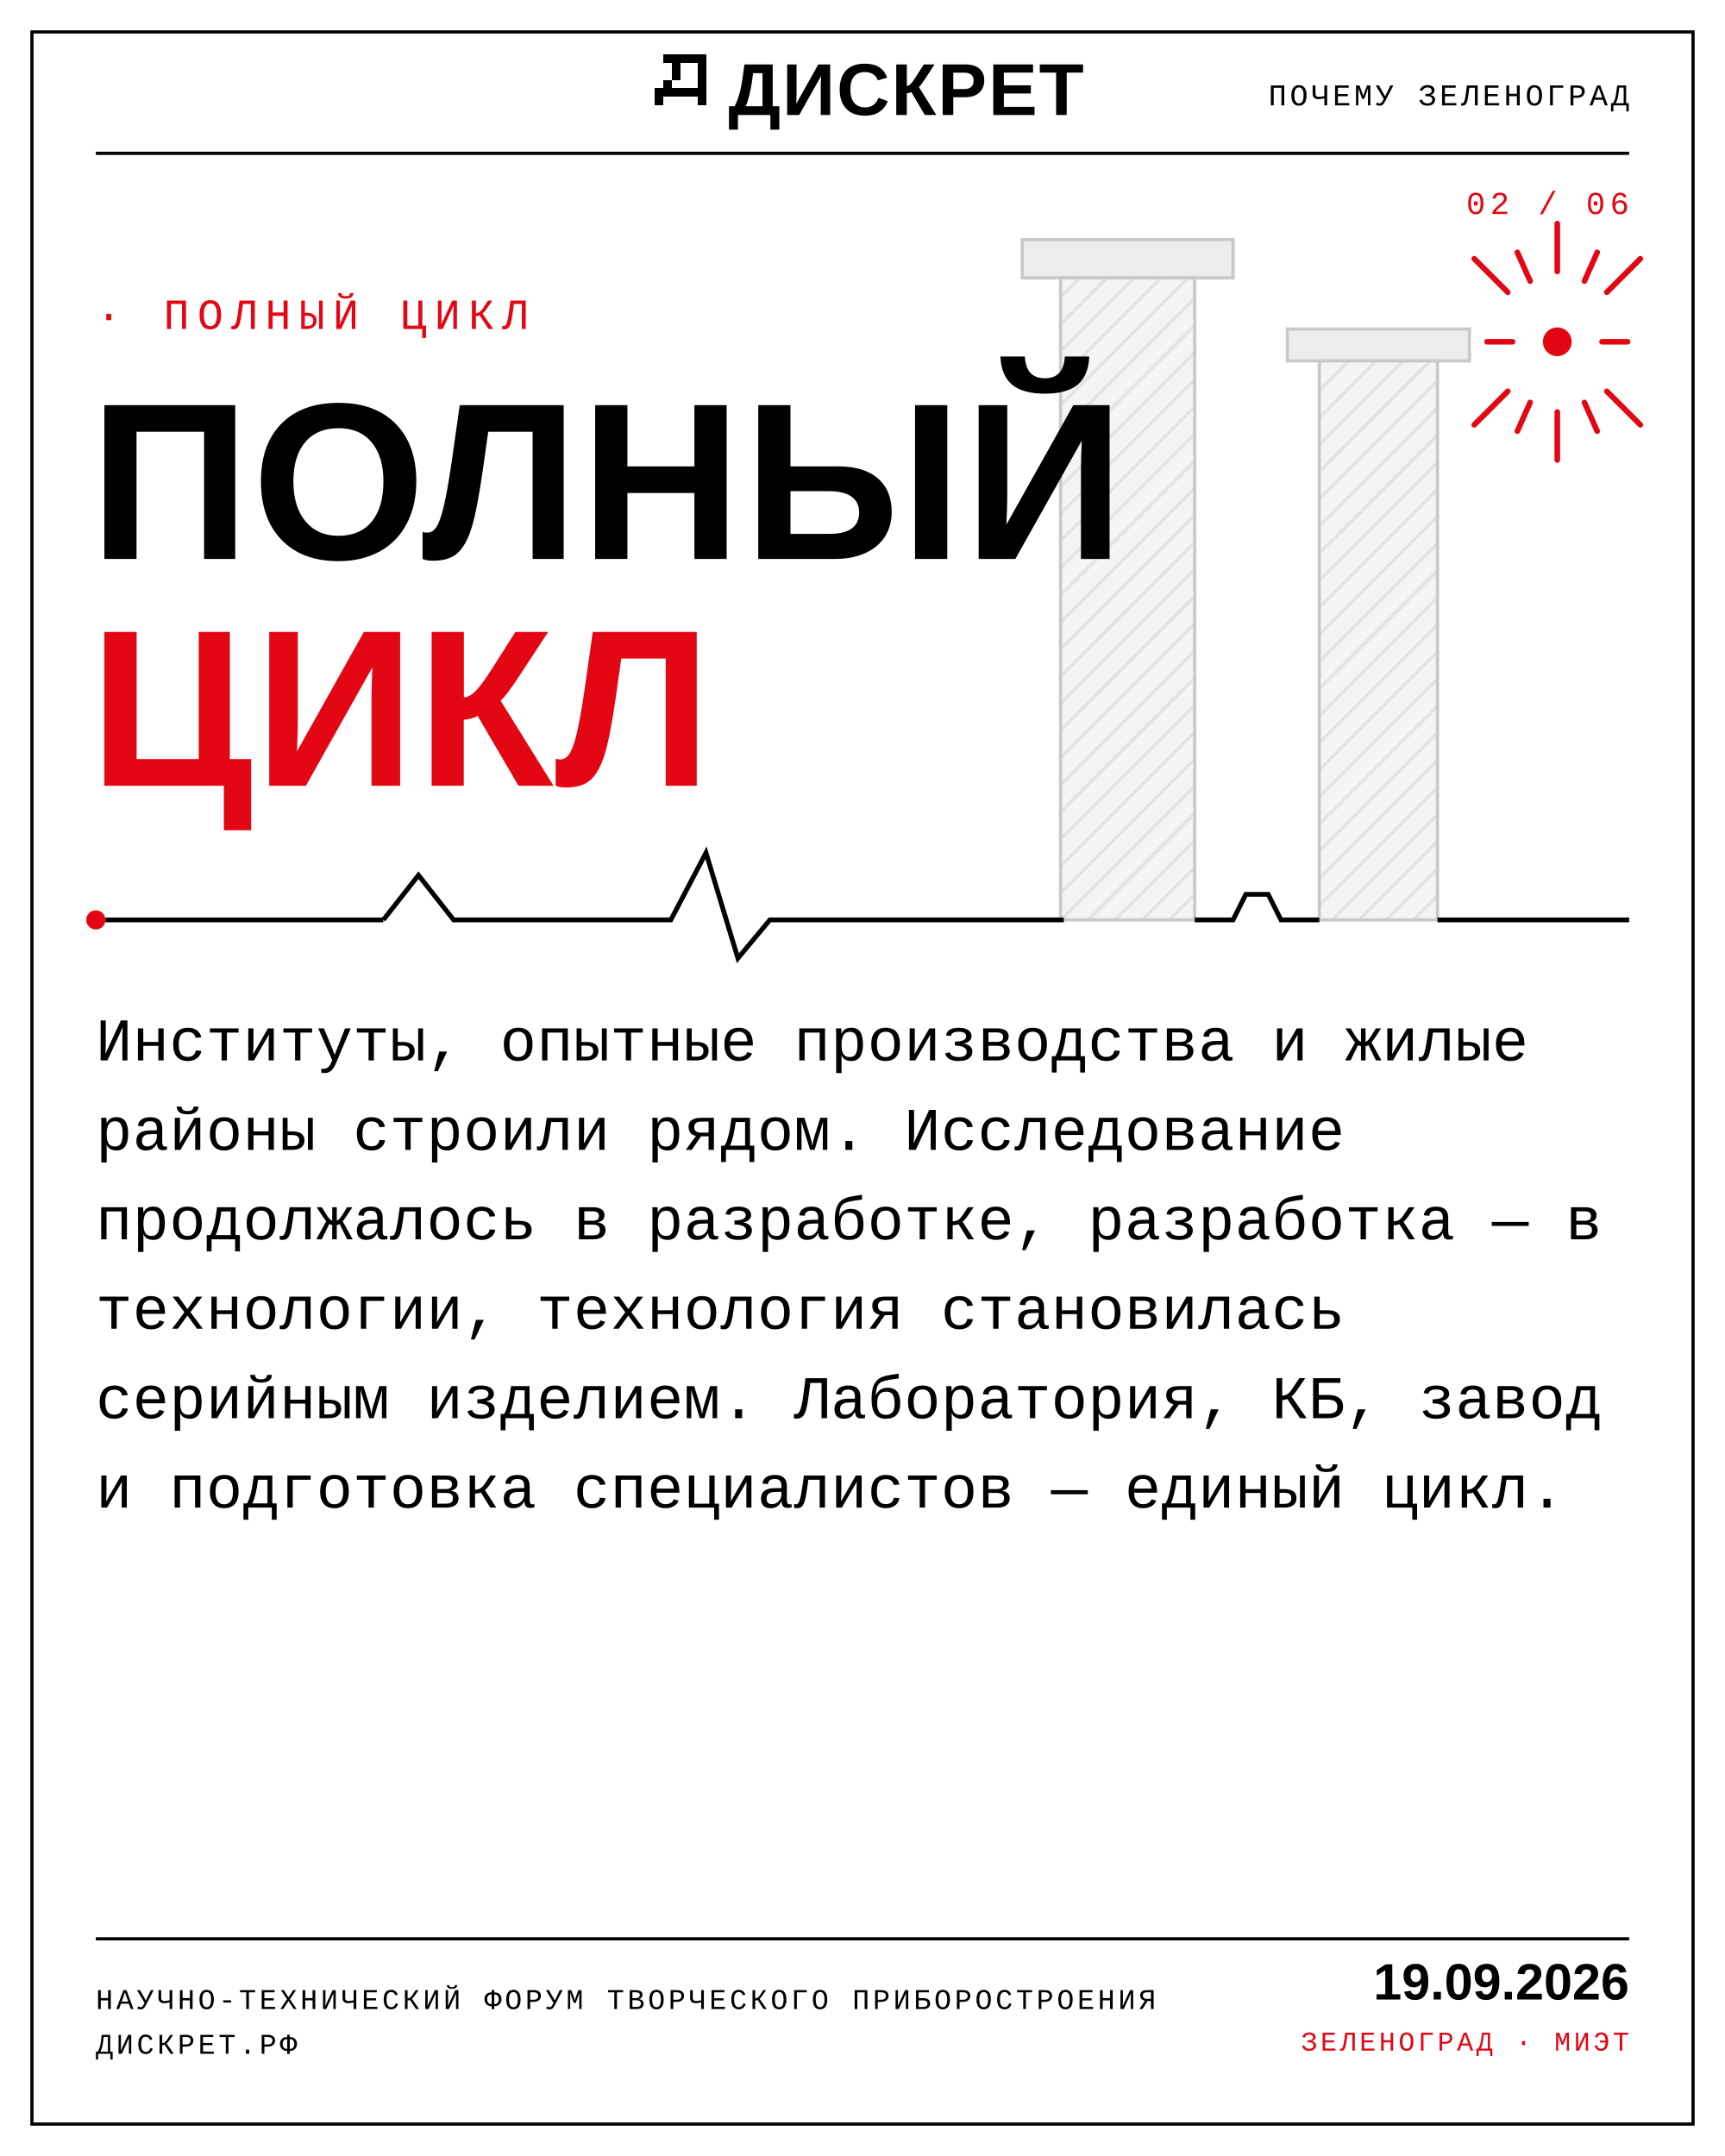
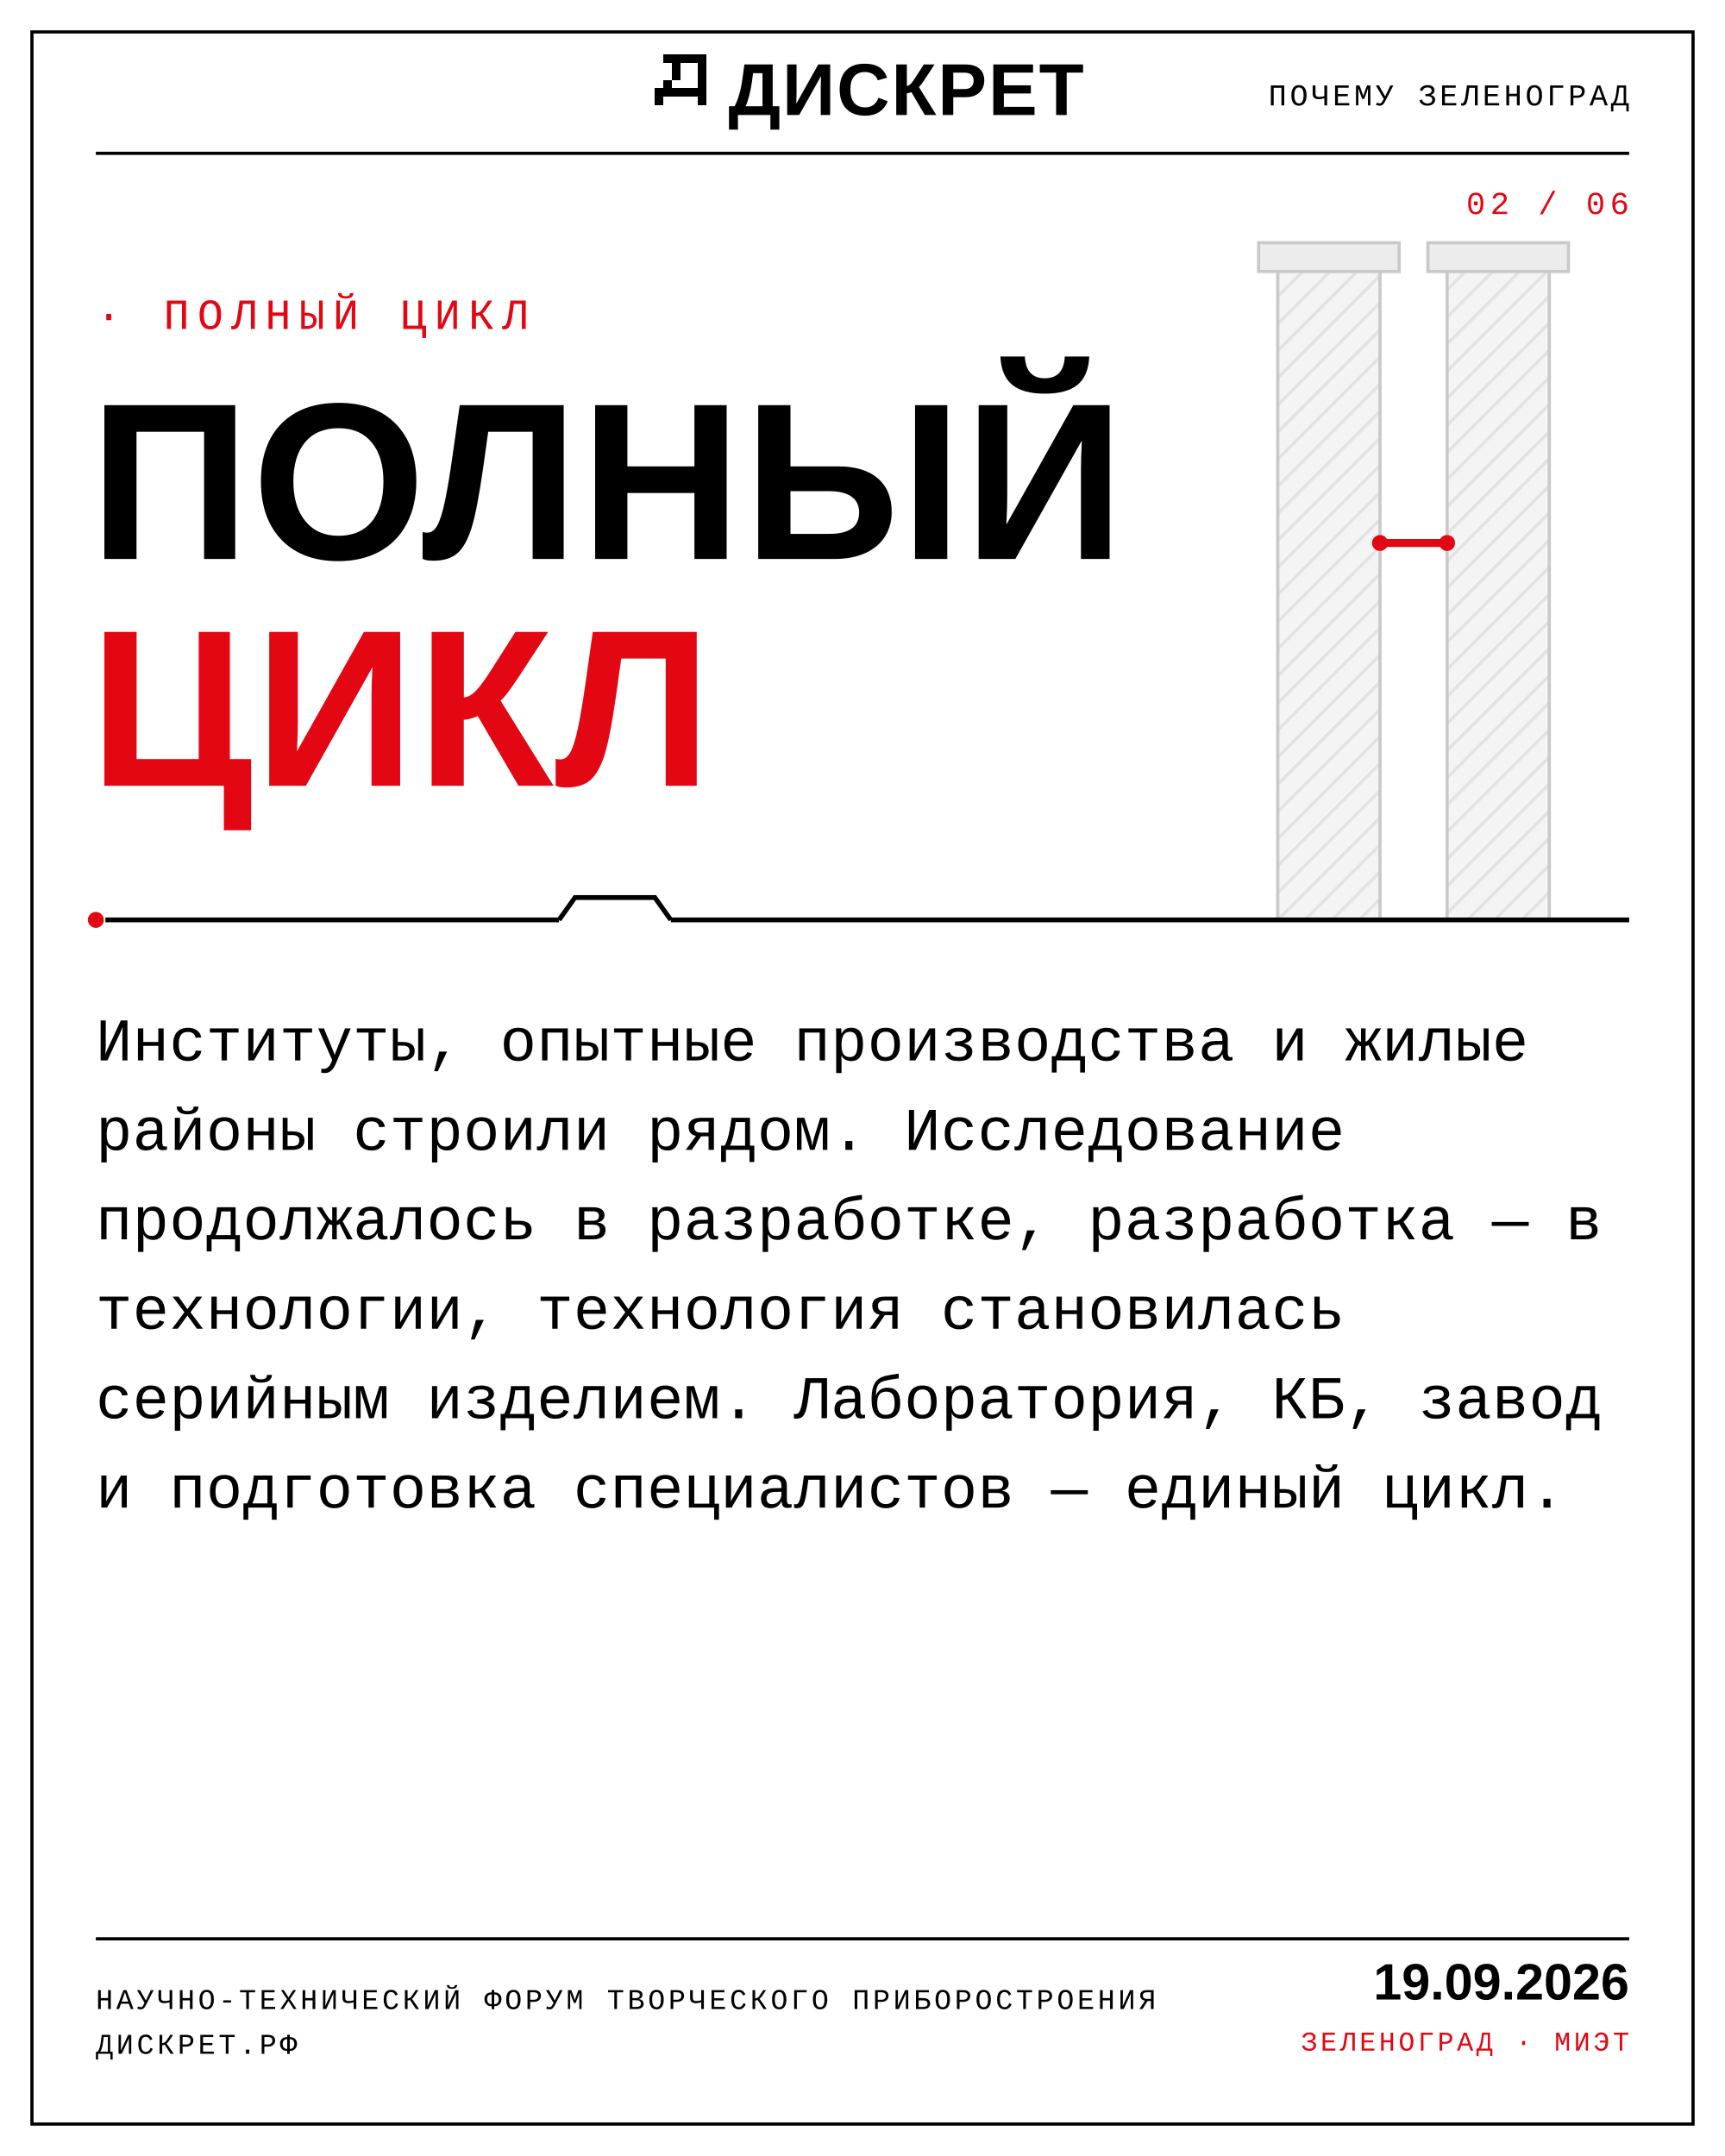
<svg xmlns="http://www.w3.org/2000/svg" width="1080" height="1350" viewBox="0 0 1080 1350" fill="none" font-family="'Arial Narrow','Helvetica Neue',Arial,sans-serif">
  <defs>
    <g id="logoD" shape-rendering="crispEdges" transform="scale(0.66667)">
      <rect x="10" y="0" width="2" height="12" />
      <rect x="2" y="0" width="8" height="2" />
      <rect x="4" y="2" width="2" height="4" />
      <rect x="2" y="6" width="2" height="2" />
      <rect x="0" y="8" width="12" height="2" />
      <rect x="0" y="10" width="2" height="2" />
    </g>
    <pattern id="th" width="12" height="12" patternTransform="rotate(45)" patternUnits="userSpaceOnUse">
      <rect width="12" height="12" fill="#f4f4f4" />
      <line x1="0" y1="0" x2="0" y2="12" stroke="#e3e3e3" stroke-width="4" />
    </pattern>
  </defs>
  <rect width="1080" height="1350" fill="#FFFFFF" />
  <rect x="20" y="20" width="1040" height="1310" fill="none" stroke="#000" stroke-width="2" />
  <use href="#logoD" fill="#000" transform="translate(410,34) scale(4.0)" />
  <text x="456" y="72" font-weight="800" font-size="46" letter-spacing="1" fill="#000">ДИСКРЕТ</text>
  <text x="1020" y="66" text-anchor="end" font-family="'Courier New',monospace" font-size="19" letter-spacing="2" fill="#000">ПОЧЕМУ ЗЕЛЕНОГРАД</text>
  <line x1="60" y1="96" x2="1020" y2="96" stroke="#000" stroke-width="2" />
  <text x="1020" y="134" text-anchor="end" font-family="'Courier New',monospace" font-size="20" letter-spacing="3" fill="#E30613">02 / 06</text>
-   <g stroke="#c9c9c9" stroke-width="2">
-     <rect x="640" y="150" width="132" height="24" fill="#ececec" />
-     <rect x="664" y="174" width="84" height="402" fill="url(#th)" />
-     <rect x="806" y="206" width="114" height="20" fill="#ececec" />
-     <rect x="826" y="226" width="74" height="350" fill="url(#th)" />
-   </g>
-   <g stroke="#E30613" stroke-width="3.5" stroke-linecap="round">
-     <line x1="975" y1="170" x2="975" y2="140" />
-     <line x1="975" y1="258" x2="975" y2="288" />
-     <line x1="931" y1="214" x2="947" y2="214" />
-     <line x1="1003" y1="214" x2="1019" y2="214" />
-     <line x1="944" y1="183" x2="923" y2="162" />
-     <line x1="1006" y1="183" x2="1027" y2="162" />
-     <line x1="944" y1="245" x2="923" y2="266" />
-     <line x1="1006" y1="245" x2="1027" y2="266" />
-     <line x1="958" y1="176" x2="950" y2="158" />
-     <line x1="992" y1="176" x2="1000" y2="158" />
-     <line x1="958" y1="252" x2="950" y2="270" />
-     <line x1="992" y1="252" x2="1000" y2="270" />
-   </g>
-   <circle cx="975" cy="214" r="9" fill="#E30613" />
+   <rect x="788" y="152" width="88" height="18" fill="#ececec" stroke="#c9c9c9" stroke-width="2" />
+   <rect x="800" y="170" width="64" height="406" fill="url(#th)" stroke="#c9c9c9" stroke-width="2" />
+   <rect x="894" y="152" width="88" height="18" fill="#ececec" stroke="#c9c9c9" stroke-width="2" />
+   <rect x="906" y="170" width="64" height="406" fill="url(#th)" stroke="#c9c9c9" stroke-width="2" />
  <text x="60" y="206" font-family="'Courier New',monospace" font-size="27" letter-spacing="5" fill="#E30613">· ПОЛНЫЙ ЦИКЛ</text>
  <text x="56" y="350" font-weight="800" font-size="140" letter-spacing="1" fill="#000">ПОЛНЫЙ</text>
  <text x="56" y="492" font-weight="800" font-size="140" letter-spacing="1" fill="#E30613">ЦИКЛ</text>
-   <circle cx="60" cy="576" r="6" fill="#E30613" />
-   <g stroke="#000" stroke-width="3" fill="none">
-     <line x1="66" y1="576" x2="240" y2="576" />
-     <polyline points="240,576 262,548 284,576 420,576 442,534 462,600 482,576 666,576" />
-     <polyline points="748,576 772,576 780,560 794,560 802,576 826,576" />
-     <line x1="900" y1="576" x2="1020" y2="576" />
-   </g>
+   <circle cx="60" cy="576" r="5" fill="#E30613" />
+   <line x1="66" y1="576" x2="350" y2="576" stroke="#000" stroke-width="3" />
+   <polyline points="350,576 360,562 410,562 420,576" fill="none" stroke="#000" stroke-width="3" />
+   <line x1="420" y1="576" x2="1020" y2="576" stroke="#000" stroke-width="3" />
+   <line x1="864" y1="340" x2="906" y2="340" stroke="#E30613" stroke-width="5" />
+   <circle cx="864" cy="340" r="5" fill="#E30613" />
+   <circle cx="906" cy="340" r="5" fill="#E30613" />
  <text x="60" y="664" font-family="'Courier New',monospace" font-size="38" letter-spacing="0.2" fill="#000">Институты, опытные производства и жилые</text>
  <text x="60" y="720" font-family="'Courier New',monospace" font-size="38" letter-spacing="0.2" fill="#000">районы строили рядом. Исследование</text>
  <text x="60" y="776" font-family="'Courier New',monospace" font-size="38" letter-spacing="0.2" fill="#000">продолжалось в разработке, разработка — в</text>
  <text x="60" y="832" font-family="'Courier New',monospace" font-size="38" letter-spacing="0.2" fill="#000">технологии, технология становилась</text>
  <text x="60" y="888" font-family="'Courier New',monospace" font-size="38" letter-spacing="0.2" fill="#000">серийным изделием. Лаборатория, КБ, завод</text>
  <text x="60" y="944" font-family="'Courier New',monospace" font-size="38" letter-spacing="0.2" fill="#000">и подготовка специалистов — единый цикл.</text>
  <line x1="60" y1="1214" x2="1020" y2="1214" stroke="#000" stroke-width="2" />
  <text x="60" y="1258" font-family="'Courier New',monospace" font-size="18" letter-spacing="2" fill="#000">НАУЧНО-ТЕХНИЧЕСКИЙ ФОРУМ ТВОРЧЕСКОГО ПРИБОРОСТРОЕНИЯ</text>
  <text x="60" y="1286" font-family="'Courier New',monospace" font-size="18" letter-spacing="2" fill="#000">ДИСКРЕТ.РФ</text>
  <text x="1020" y="1252" text-anchor="end" font-weight="800" font-size="32" fill="#000">19.09.2026</text>
  <text x="1020" y="1284" text-anchor="end" font-family="'Courier New',monospace" font-size="17" letter-spacing="2" fill="#E30613">ЗЕЛЕНОГРАД · МИЭТ</text>
</svg>
